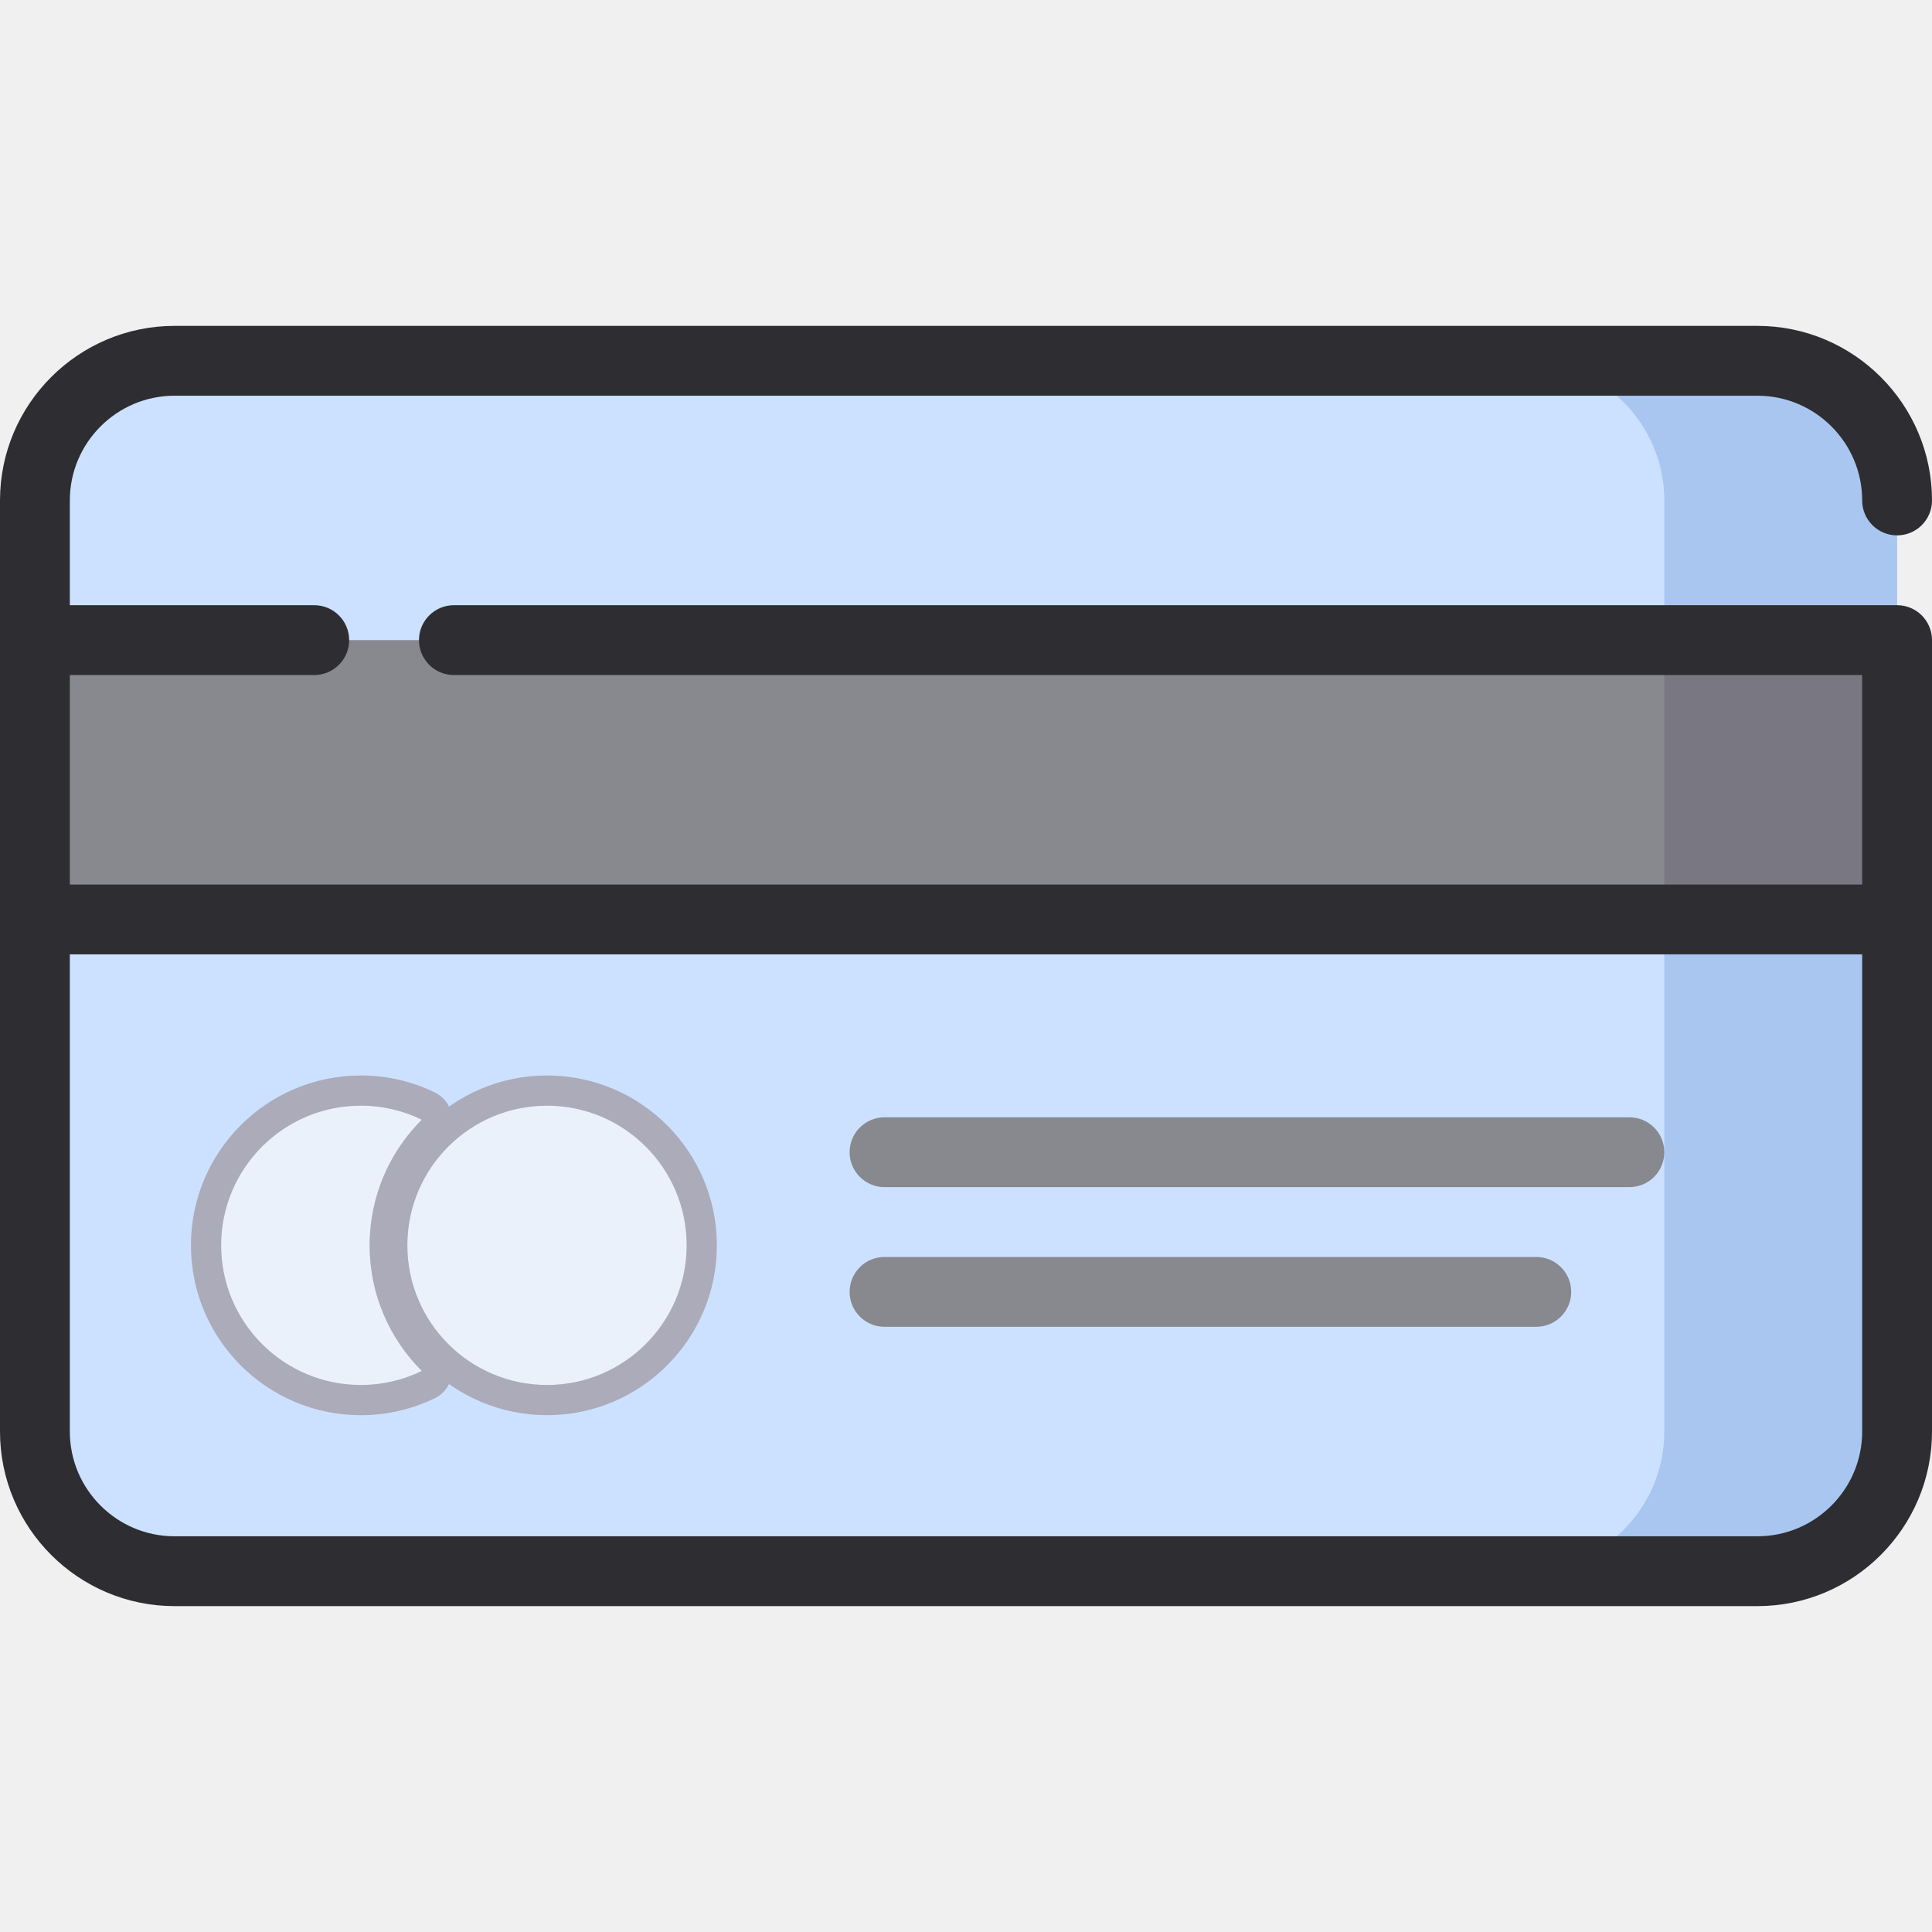
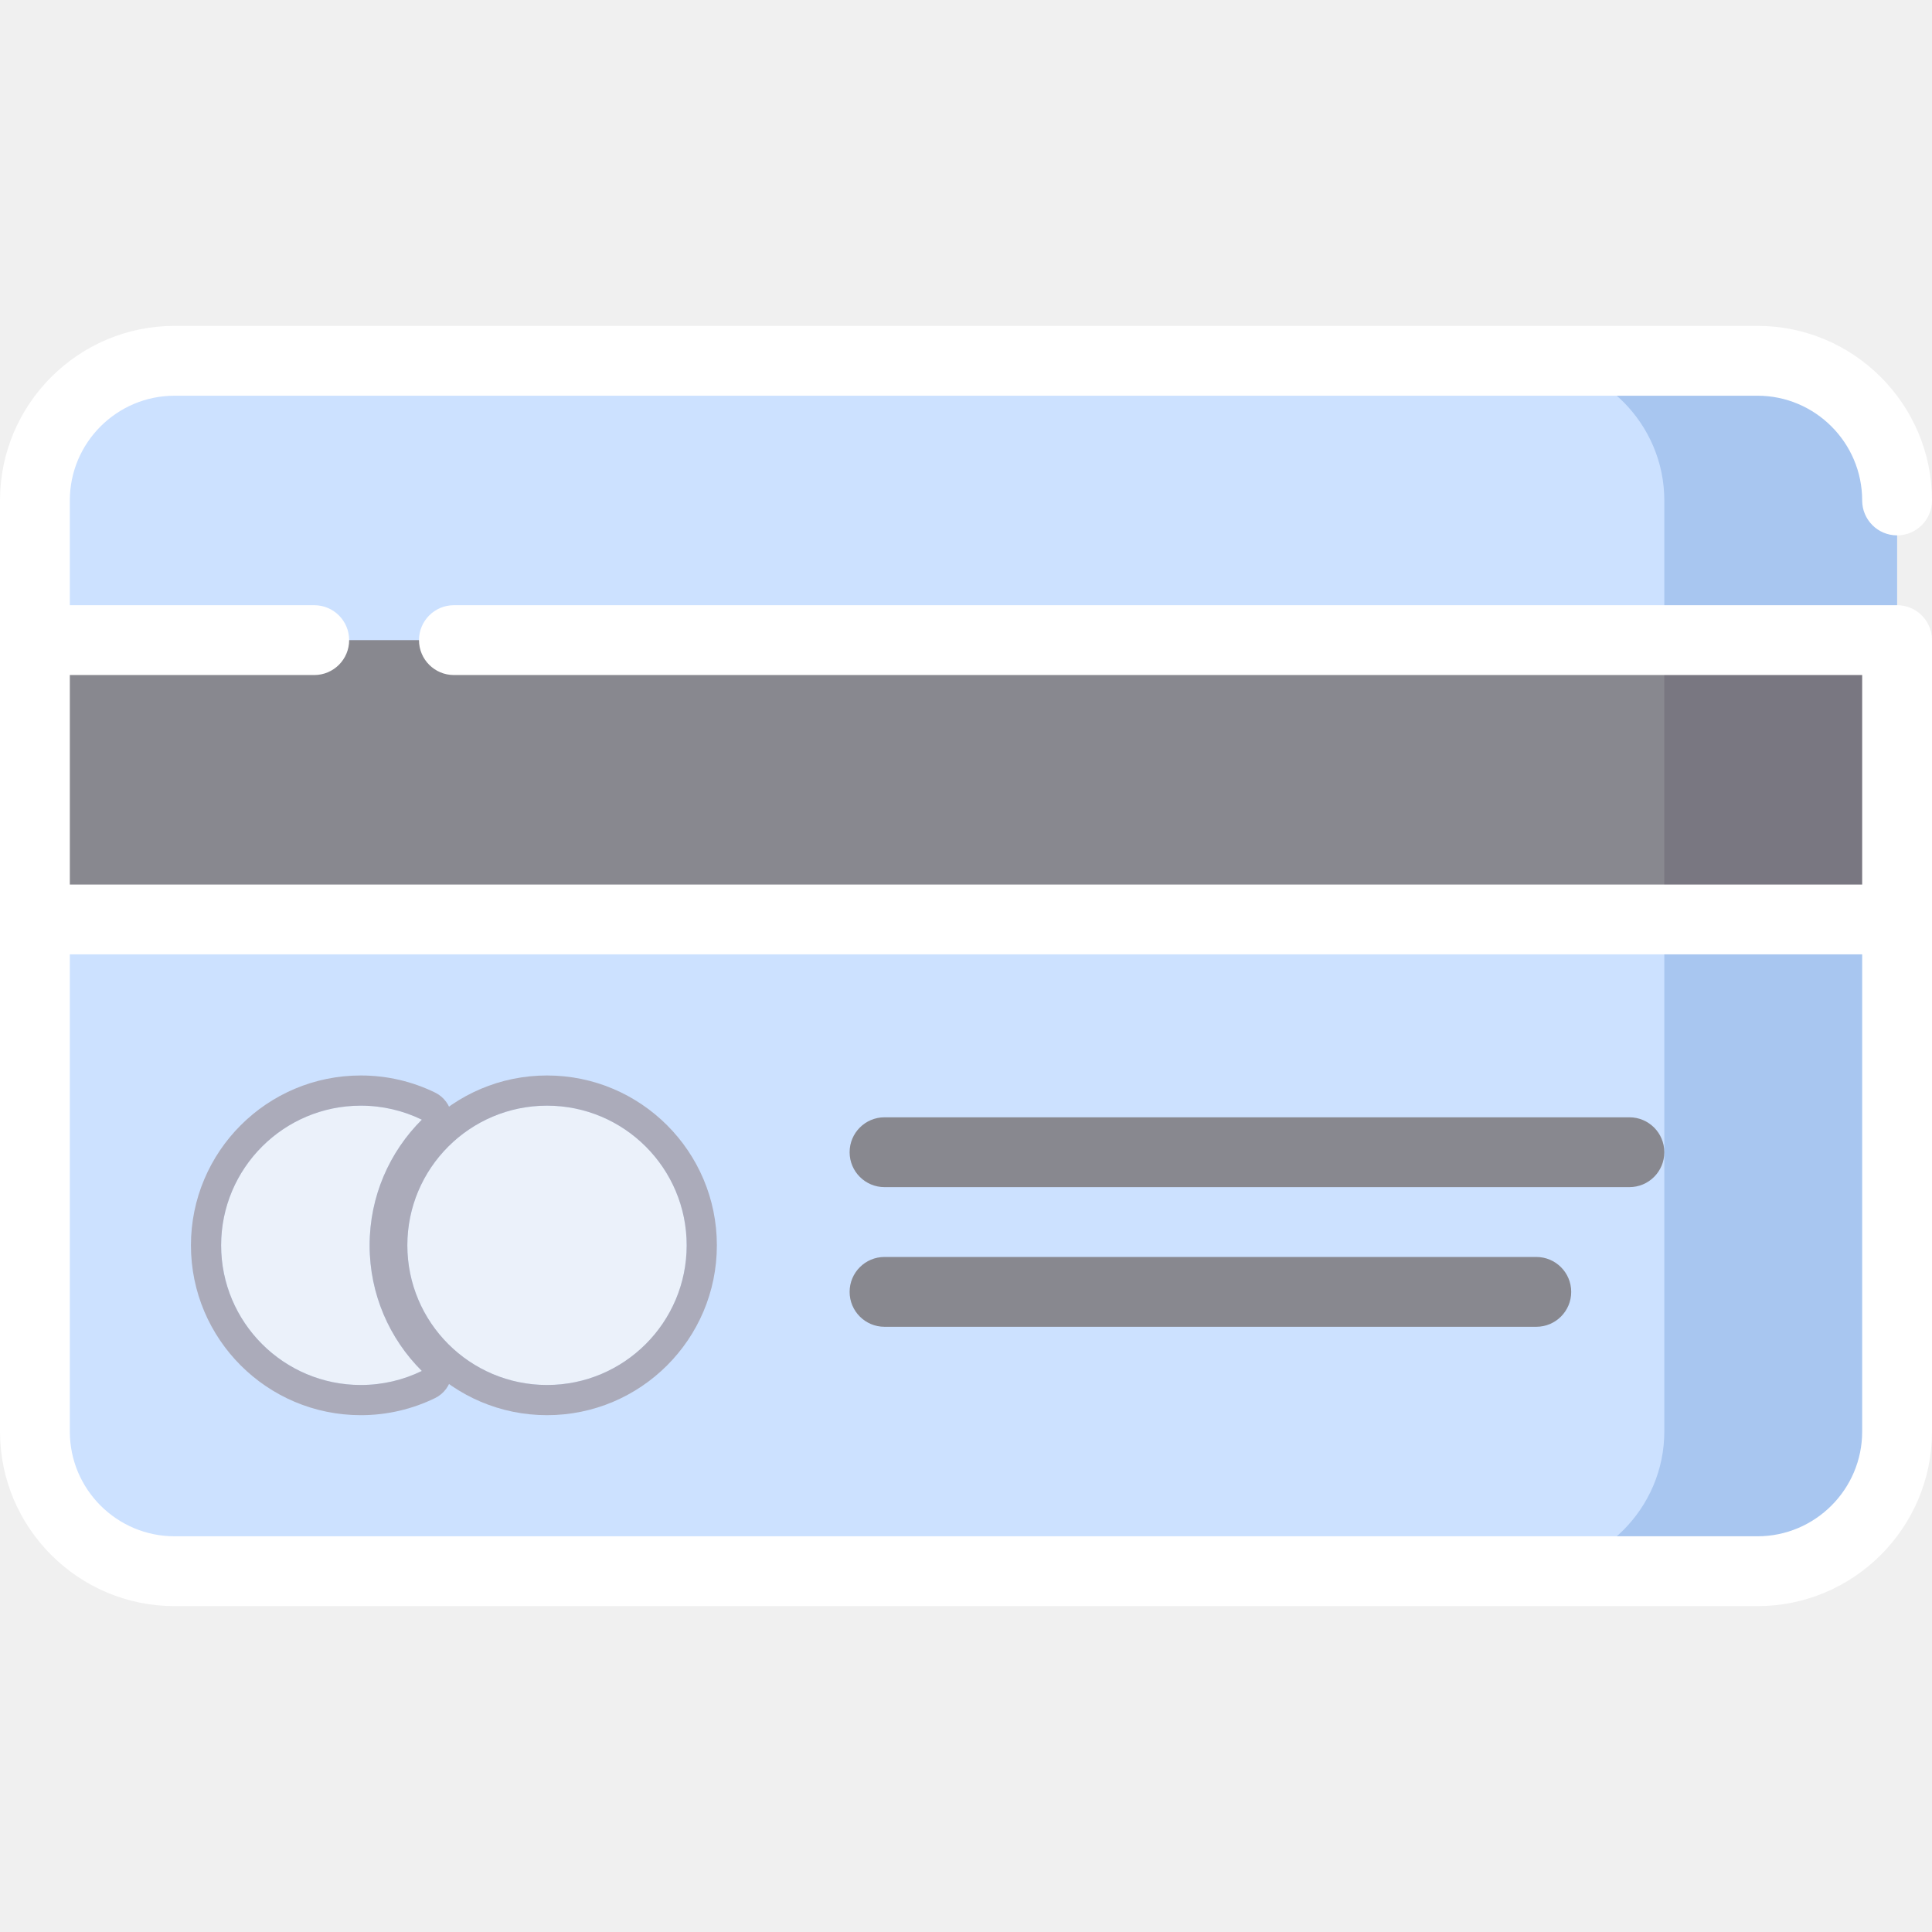
<svg xmlns="http://www.w3.org/2000/svg" width="100%" height="100%" viewBox="0 0 512 512" version="1.1" xml:space="preserve" style="fill-rule:evenodd;clip-rule:evenodd;stroke-linejoin:round;stroke-miterlimit:2;">
  <path d="M465.735,416.386L46.265,416.386C25.908,416.386 9.253,399.731 9.253,379.374L9.253,132.627C9.253,112.27 25.908,95.615 46.265,95.615L465.735,95.615C486.092,95.615 502.747,112.27 502.747,132.627L502.747,379.374C502.747,399.73 486.092,416.386 465.735,416.386Z" style="fill:rgb(204,225,255);fill-rule:nonzero;" />
  <path d="M465.735,95.614L404.048,95.614C424.405,95.614 441.06,112.269 441.06,132.626L441.06,379.373C441.06,399.73 424.405,416.385 404.048,416.385L465.735,416.385C486.092,416.385 502.747,399.73 502.747,379.373L502.747,132.627C502.747,112.27 486.092,95.614 465.735,95.614Z" style="fill:rgb(168,198,240);fill-rule:nonzero;" />
  <rect x="9.253" y="169.639" width="493.494" height="74.024" style="fill:rgb(136,136,143);" />
  <rect x="441.06" y="169.639" width="61.687" height="74.024" style="fill:rgb(121,119,129);" />
  <path d="M111.787,363.319C106.9,365.7 101.412,367.036 95.614,367.036C75.187,367.036 58.602,350.451 58.602,330.024C58.602,309.597 75.187,293.012 95.614,293.012C101.412,293.012 106.9,294.348 111.787,296.729C103.243,305.243 97.952,317.021 97.952,330.024C97.952,343.027 103.243,354.805 111.787,363.319Z" style="fill:rgb(235,241,250);" />
  <path d="M115.291,370.511C109.345,373.408 102.668,375.036 95.614,375.036C70.771,375.036 50.602,354.867 50.602,330.024C50.602,305.181 70.771,285.012 95.614,285.012C102.668,285.012 109.345,286.64 115.291,289.537C117.618,290.67 119.253,292.86 119.679,295.413C120.104,297.967 119.268,300.568 117.434,302.396C110.344,309.461 105.952,319.233 105.952,330.024C105.952,340.815 110.344,350.587 117.434,357.652C119.268,359.48 120.104,362.081 119.679,364.635C119.253,367.188 117.618,369.378 115.291,370.511ZM111.787,363.319C103.243,354.805 97.952,343.027 97.952,330.024C97.952,317.021 103.243,305.243 111.787,296.729C106.9,294.348 101.412,293.012 95.614,293.012C75.187,293.012 58.602,309.597 58.602,330.024C58.602,350.451 75.187,367.036 95.614,367.036C101.412,367.036 106.9,365.7 111.787,363.319Z" style="fill:rgb(171,171,186);" />
  <circle cx="144.964" cy="330.024" r="37.012" style="fill:rgb(235,241,250);" />
  <path d="M144.964,285.012C169.807,285.012 189.976,305.181 189.976,330.024C189.976,354.867 169.807,375.036 144.964,375.036C120.121,375.036 99.952,354.867 99.952,330.024C99.952,305.181 120.121,285.012 144.964,285.012ZM144.964,293.012C124.537,293.012 107.952,309.597 107.952,330.024C107.952,350.451 124.537,367.036 144.964,367.036C165.391,367.036 181.976,350.451 181.976,330.024C181.976,309.597 165.391,293.012 144.964,293.012Z" style="fill:rgb(171,171,186);" />
  <g>
    <path d="M431.807,314.602L234.41,314.602C229.3,314.602 225.157,310.46 225.157,305.349C225.157,300.238 229.3,296.096 234.41,296.096L431.808,296.096C436.919,296.096 441.061,300.238 441.061,305.349C441.06,310.461 436.919,314.602 431.807,314.602Z" style="fill:rgb(136,136,143);fill-rule:nonzero;" />
    <path d="M407.133,351.614L234.41,351.614C229.3,351.614 225.157,347.472 225.157,342.361C225.157,337.25 229.3,333.108 234.41,333.108L407.133,333.108C412.244,333.108 416.386,337.25 416.386,342.361C416.386,347.472 412.244,351.614 407.133,351.614Z" style="fill:rgb(136,136,143);fill-rule:nonzero;" />
  </g>
-   <path d="M502.747,160.381C502.715,160.381 502.684,160.386 502.652,160.386L120.289,160.386C115.179,160.386 111.036,164.528 111.036,169.639C111.036,174.75 115.179,178.892 120.289,178.892L493.494,178.892L493.494,234.41L18.506,234.41L18.506,178.892L83.277,178.892C88.387,178.892 92.53,174.75 92.53,169.639C92.53,164.528 88.387,160.386 83.277,160.386L18.506,160.386L18.506,132.627C18.506,117.321 30.958,104.868 46.265,104.868L465.735,104.868C481.041,104.868 493.494,117.321 493.494,132.627C493.494,137.738 497.636,141.88 502.747,141.88C507.858,141.88 512,137.738 512,132.627C512,107.116 491.246,86.362 465.735,86.362L46.265,86.362C20.754,86.361 0,107.115 0,132.627L0,379.374C0,404.885 20.754,425.639 46.265,425.639L465.735,425.639C491.246,425.639 512,404.885 512,379.374L512,169.634C512,164.523 507.858,160.381 502.747,160.381ZM465.735,407.133L46.265,407.133C30.958,407.133 18.506,394.68 18.506,379.374L18.506,252.916L493.494,252.916L493.494,379.374C493.494,394.679 481.041,407.133 465.735,407.133Z" style="fill:rgb(46,45,49);fill-rule:nonzero;" />
+   <path d="M502.747,160.381C502.715,160.381 502.684,160.386 502.652,160.386L120.289,160.386C115.179,160.386 111.036,164.528 111.036,169.639C111.036,174.75 115.179,178.892 120.289,178.892L493.494,178.892L493.494,234.41L18.506,234.41L18.506,178.892L83.277,178.892C88.387,178.892 92.53,174.75 92.53,169.639C92.53,164.528 88.387,160.386 83.277,160.386L18.506,160.386L18.506,132.627C18.506,117.321 30.958,104.868 46.265,104.868L465.735,104.868C481.041,104.868 493.494,117.321 493.494,132.627C493.494,137.738 497.636,141.88 502.747,141.88C507.858,141.88 512,137.738 512,132.627C512,107.116 491.246,86.362 465.735,86.362L46.265,86.362C20.754,86.361 0,107.115 0,132.627L0,379.374C0,404.885 20.754,425.639 46.265,425.639L465.735,425.639C491.246,425.639 512,404.885 512,379.374L512,169.634C512,164.523 507.858,160.381 502.747,160.381ZM465.735,407.133L46.265,407.133C30.958,407.133 18.506,394.68 18.506,379.374L18.506,252.916L493.494,252.916L493.494,379.374C493.494,394.679 481.041,407.133 465.735,407.133Z" style="fill:white;fill-rule:nonzero;" />
</svg>
